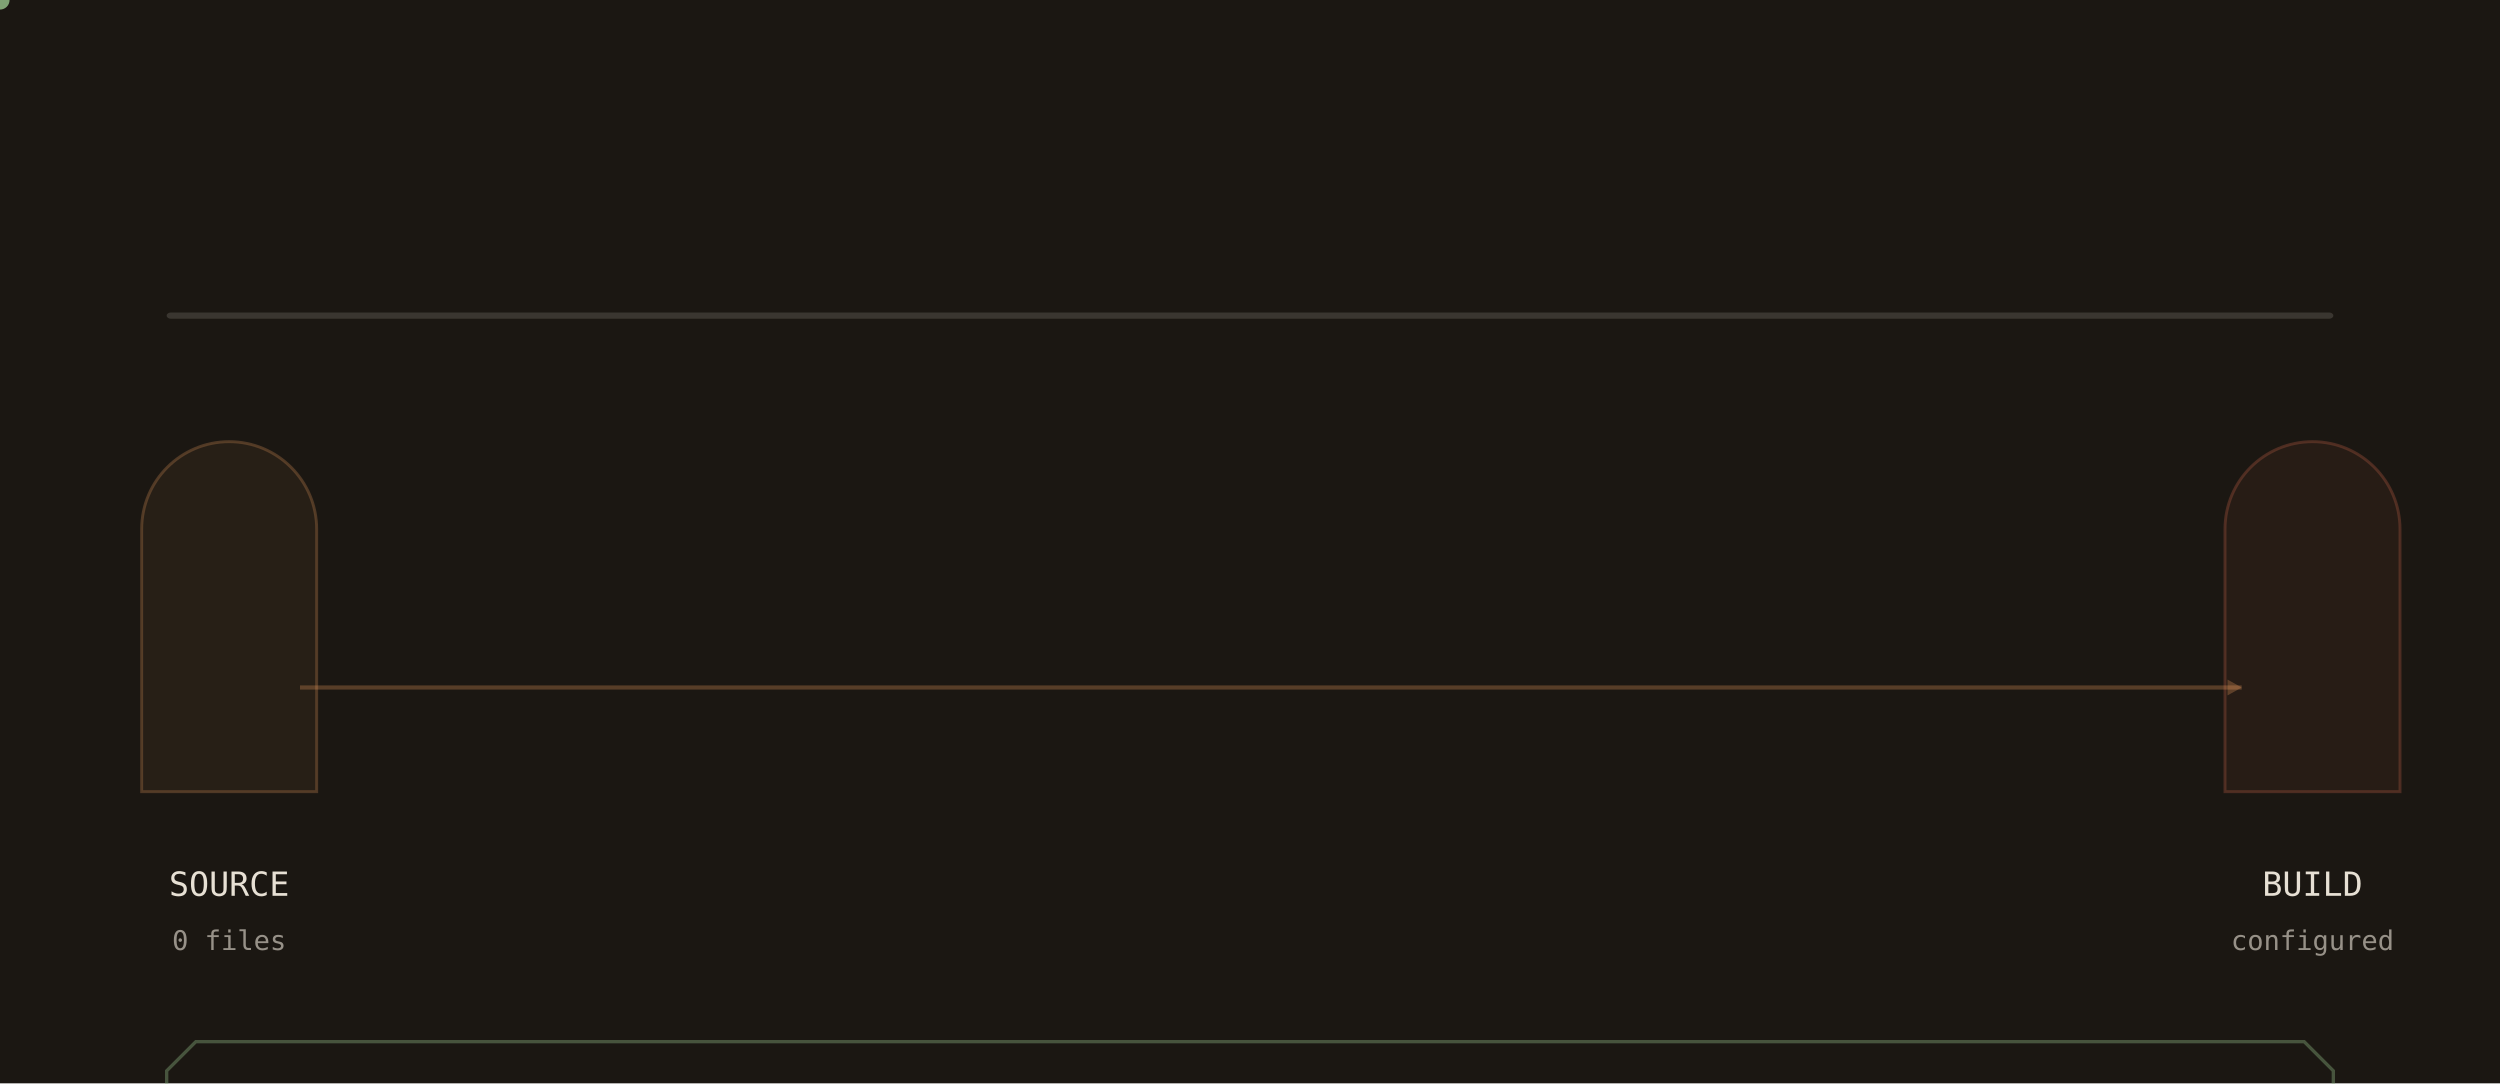
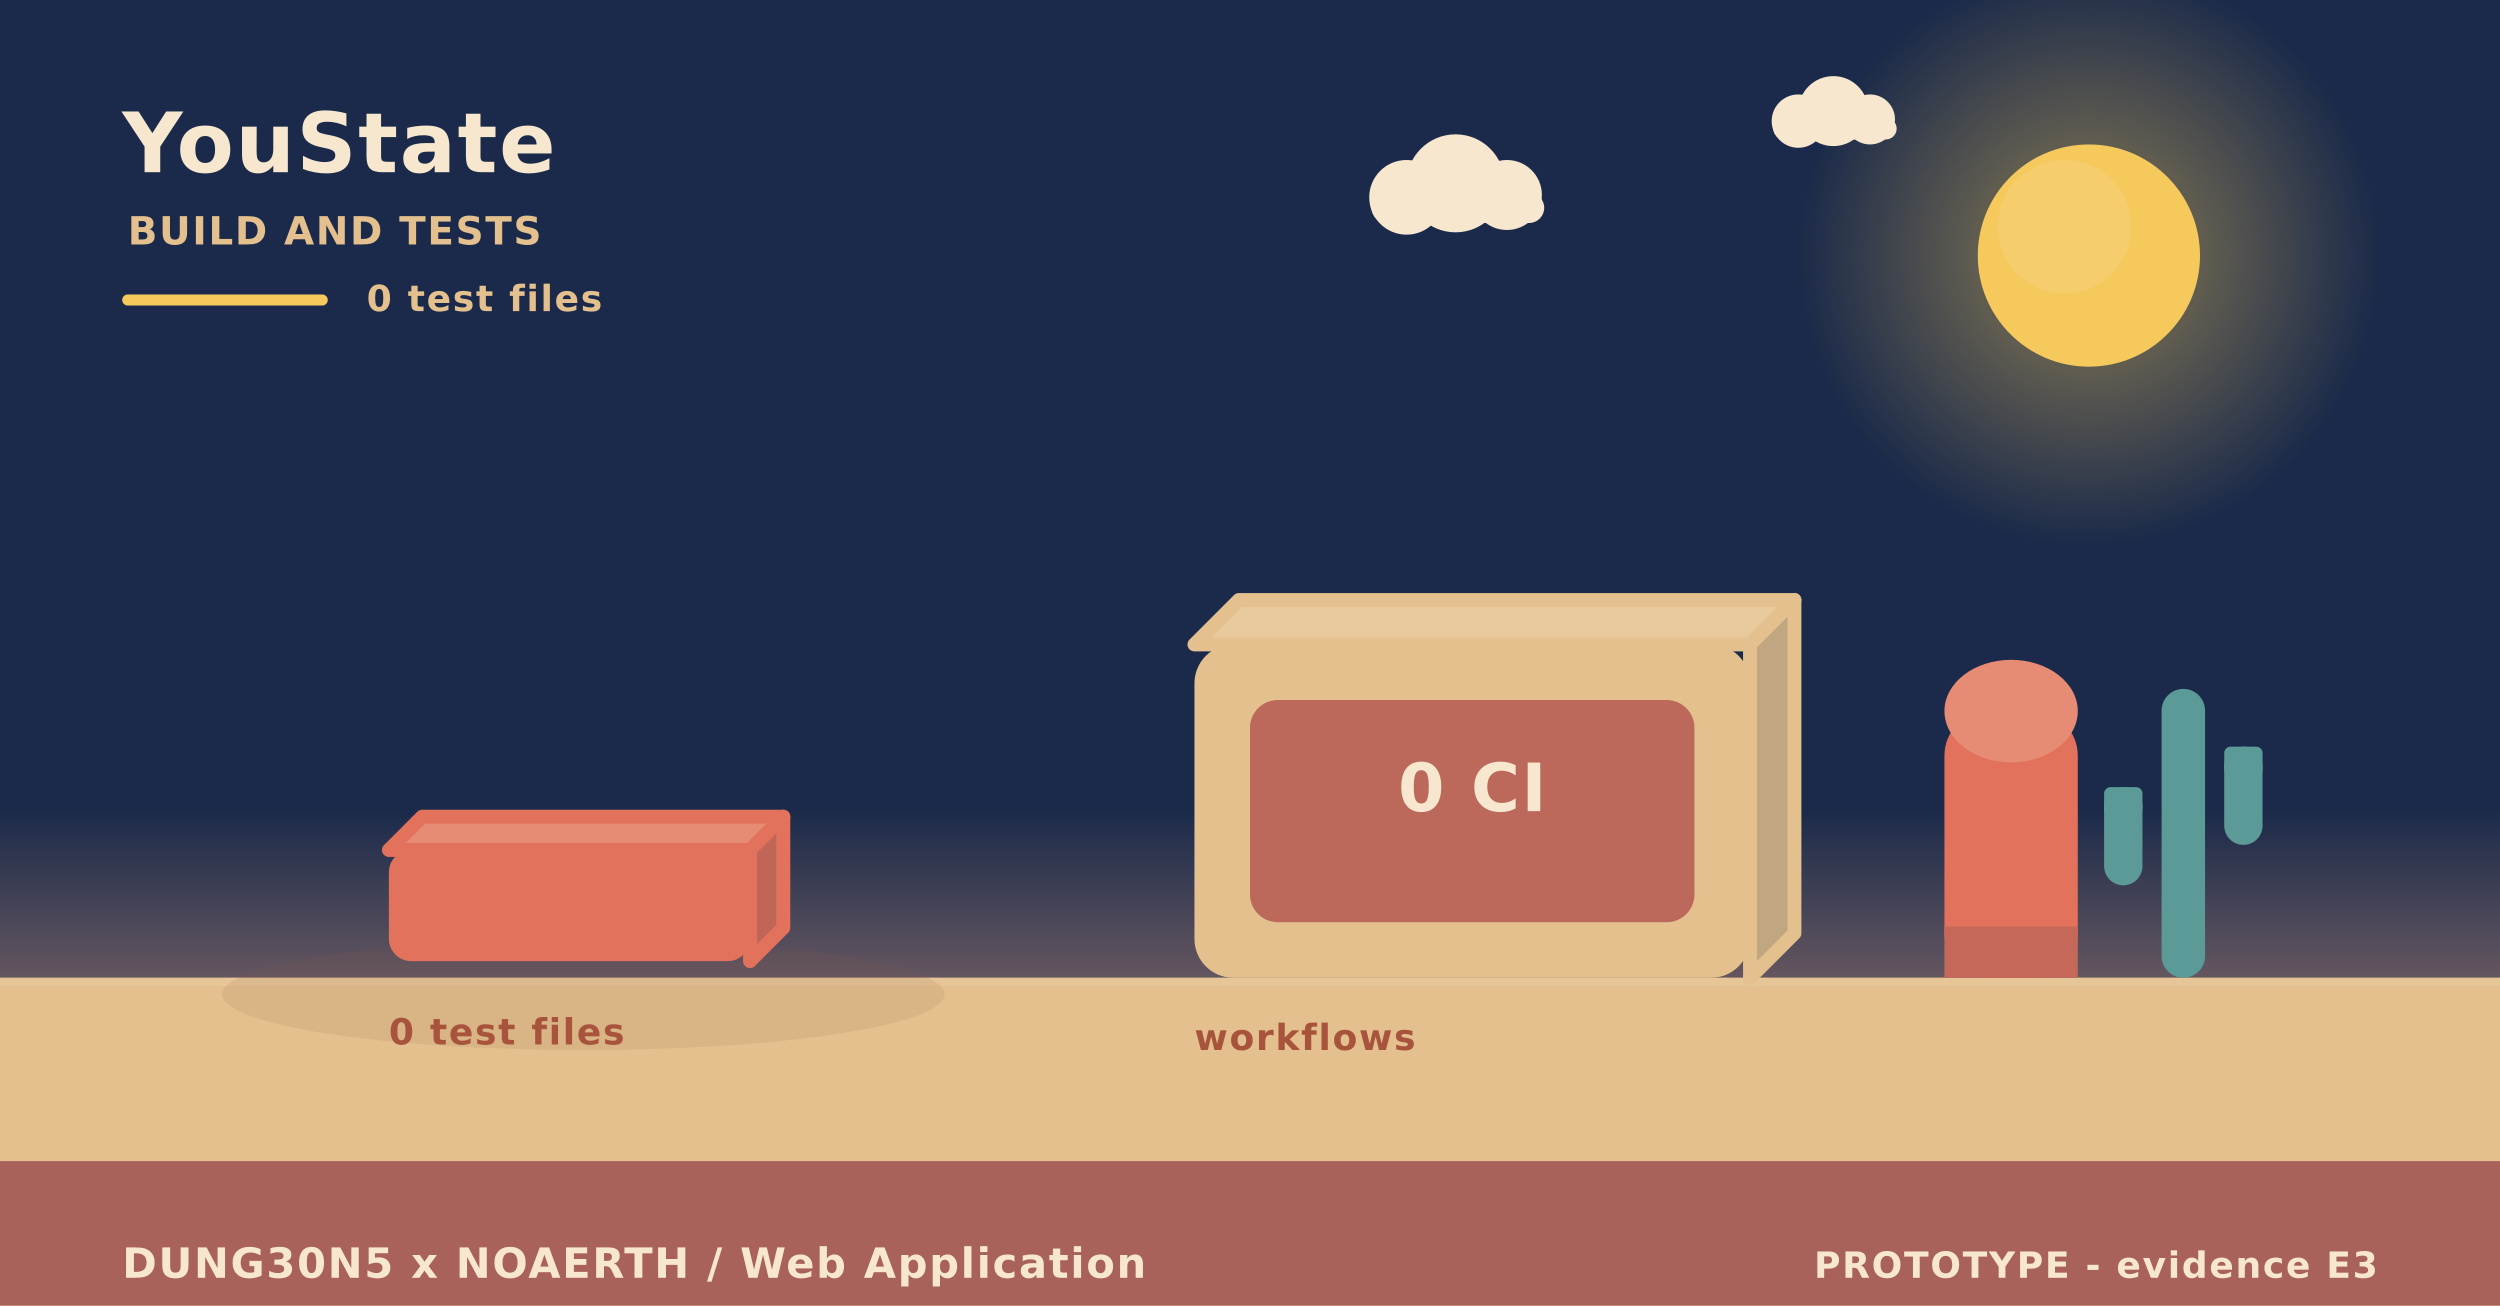
- <svg xmlns="http://www.w3.org/2000/svg" viewBox="0 0 1200 520" width="1200" height="520" role="img" aria-label="YouState build evidence">
-   <rect width="1200" height="520" fill="#1b1712" />
-   <defs>
-     <linearGradient id="gb" x1="0" y1="0" x2="1" y2="1">
-       <stop offset="0%" stop-color="#f4a261" />
-       <stop offset="100%" stop-color="#e76f51" />
-     </linearGradient>
-   </defs>
-   <rect x="80.00" y="150.00" width="1040.00" height="3.00" rx="2.00" fill="rgba(253,246,233,0.140)" opacity="1.00" />
-   <path d="M68.00,380.00 L68.00,254.00 A42.00,42.00 0 0 1 152.00,254.00 L152.00,380.00 Z" fill="rgba(244,162,97,0.100)" opacity="0.55" stroke="rgba(244,162,97,0.450)" stroke-width="1.4" />
-   <polygon points="-192.26,189.00 -136.83,221.00 -136.83,157.00 -192.26,125.00" fill="#506748" opacity="0.95" />
-   <polygon points="-247.68,221.00 -192.26,253.00 -192.26,189.00 -247.68,157.00" fill="#b4573f" opacity="0.95" />
-   <polygon points="-192.26,125.00 -136.83,157.00 -192.26,189.00 -247.68,157.00" fill="#f4a261" opacity="0.95" />
-   <text x="110" y="430" font-family="ui-monospace,Menlo,monospace" font-size="16" fill="rgba(253,246,233,0.900)" text-anchor="middle">SOURCE</text>
-   <text x="110" y="456" font-family="ui-monospace,Menlo,monospace" font-size="13" fill="rgba(253,246,233,0.550)" text-anchor="middle">0 files</text>
-   <path d="M1068.00,380.00 L1068.00,254.00 A42.00,42.00 0 0 1 1152.00,254.00 L1152.00,380.00 Z" fill="rgba(231,111,81,0.100)" opacity="0.55" stroke="rgba(231,111,81,0.450)" stroke-width="1.4" />
-   <polygon points="673.77,689.00 729.19,721.00 729.19,657.00 673.77,625.00" fill="#506748" opacity="0.95" />
-   <polygon points="618.34,721.00 673.77,753.00 673.77,689.00 618.34,657.00" fill="#b4573f" opacity="0.95" />
-   <polygon points="673.77,625.00 729.19,657.00 673.77,689.00 618.34,657.00" fill="#e76f51" opacity="0.95" />
-   <text x="1110" y="430" font-family="ui-monospace,Menlo,monospace" font-size="16" fill="rgba(253,246,233,0.900)" text-anchor="middle">BUILD</text>
-   <text x="1110" y="456" font-family="ui-monospace,Menlo,monospace" font-size="13" fill="rgba(253,246,233,0.550)" text-anchor="middle">configured</text>
-   <line x1="144.00" y1="330.00" x2="1076.00" y2="330.00" stroke="rgba(244,162,97,0.500)" stroke-width="2.00" opacity="0.55" />
-   <polygon points="1076.00,330.00 1069.20,326.20 1069.20,333.80" fill="rgba(244,162,97,0.500)" opacity="0.55" />
-   <g opacity="0.9">
-     <circle cx="0.00" cy="0.00" r="4.60" fill="#8ab17d" opacity="1.00" />
-     <animateTransform attributeName="transform" type="translate" values="144.00,330.00 1076.00,330.00" dur="5.467s" begin="0.0s" repeatCount="indefinite" />
-     <animateTransform attributeName="transform" type="translate" values="1076.00,330.00 144.00,330.00" dur="5.467s" begin="2.733s" repeatCount="indefinite" />
+ <svg xmlns="http://www.w3.org/2000/svg" width="900" height="470" viewBox="0 0 900 470" role="img" aria-label="YouState - how it is verified">
+   <linearGradient id="skyb" x1="0" y1="0" x2="0" y2="1">
+     <stop offset="0" stop-color="#1b2a4a" />
+     <stop offset="0.62" stop-color="#1b2a4a" />
+     <stop offset="1" stop-color="#f3ad8a" />
+   </linearGradient>
+   <rect width="900" height="470" fill="url(#skyb)" />
+   <radialGradient id="sunb">
+     <stop offset="0.35" stop-color="#f5c95c" stop-opacity="0.34" />
+     <stop offset="1" stop-color="#f5c95c" stop-opacity="0" />
+   </radialGradient>
+   <circle cx="752" cy="92" r="104" fill="url(#sunb)" />
+   <circle cx="752" cy="92" r="40" fill="#f5c95c" />
+   <circle cx="743.2" cy="81.6" r="24" fill="#f5d27e" opacity="0.5" />
+   <g>
+     <circle cx="524" cy="66" r="17.64" fill="#f6e7ce" />
+     <circle cx="506.36" cy="71.04" r="13.44" fill="#f6e7ce" />
+     <circle cx="542.48" cy="70.2" r="12.6" fill="#f6e7ce" />
+     <rect x="493.76" y="69.36" width="62.16" height="10.92" rx="5.46" fill="#f6e7ce" />
+     <animateTransform attributeName="transform" type="translate" values="0 0;24 0;0 0" dur="36s" begin="0s" repeatCount="indefinite" />
  </g>
-   <path d="M94.00,500.00 H1106.00 L1120.00,514.00 V546.00 L1106.00,560.00 H94.00 L80.00,546.00 V514.00 Z" fill="none" stroke="rgba(138,177,125,0.500)" stroke-width="1.60" opacity="0.80" />
-   <text x="600" y="536" font-family="ui-monospace,Menlo,monospace" font-size="16" fill="rgba(138,177,125,0.950)" text-anchor="middle">no test suite present in this repository — shown as measured, not implied</text>
+   <g>
+     <circle cx="660" cy="40" r="12.6" fill="#f6e7ce" />
+     <circle cx="647.4" cy="43.6" r="9.6" fill="#f6e7ce" />
+     <circle cx="673.2" cy="43" r="9" fill="#f6e7ce" />
+     <rect x="638.4" y="42.4" width="44.4" height="7.8" rx="3.9" fill="#f6e7ce" />
+     <animateTransform attributeName="transform" type="translate" values="0 0;-18 0;0 0" dur="46s" begin="3s" repeatCount="indefinite" />
+   </g>
+   <rect x="0" y="352" width="900" height="118" fill="#e3c08d" />
+   <rect x="0" y="352" width="900" height="3" fill="#e6c596" />
+   <text x="44" y="62" font-family="Verdana,DejaVu Sans,sans-serif" font-size="30" font-weight="700" letter-spacing="0.6" fill="#f6e7ce" text-anchor="start">YouState</text>
+   <text x="46" y="88" font-family="Verdana,DejaVu Sans,sans-serif" font-size="14" font-weight="700" letter-spacing="0.6" fill="#e3c08d" text-anchor="start">BUILD AND TESTS</text>
+   <rect x="44" y="106" width="74" height="4" rx="2" fill="#f5c95c" />
+   <text x="132" y="112" font-family="Verdana,DejaVu Sans,sans-serif" font-size="13" font-weight="700" letter-spacing="0.6" fill="#e3c08d" text-anchor="start">0 test files</text>
+   <ellipse cx="210" cy="358" rx="130" ry="20" fill="rgba(138,90,68,0.11)" />
+   <g>
+     <path d="M140,306 L270,306 L282,294 L152,294 Z" fill="#e68c74" stroke="#e2725b" stroke-width="5" stroke-linejoin="round" />
+     <path d="M270,306 L282,294 L282,334 L270,346 Z" fill="#c06658" stroke="#e2725b" stroke-width="5" stroke-linejoin="round" />
+     <rect x="140" y="306" width="130" height="40" rx="8" fill="#e2725b" />
+     <animateTransform attributeName="transform" type="translate" values="0 10;0 0" dur="0.8s" begin="0.5s" fill="freeze" />
+   </g>
+   <text x="140" y="376" font-family="Verdana,DejaVu Sans,sans-serif" font-size="13" font-weight="700" letter-spacing="0.6" fill="#a8543c" text-anchor="start">0 test files</text>
+   <path d="M430,232 L630,232 L646,216 L446,216 Z" fill="#e7c99b" stroke="#e3c08d" stroke-width="5" stroke-linejoin="round" />
+   <path d="M630,232 L646,216 L646,336 L630,352 Z" fill="#c1a682" stroke="#e3c08d" stroke-width="5" stroke-linejoin="round" />
+   <rect x="430" y="232" width="200" height="120" rx="14" fill="#e3c08d" />
+   <rect x="450" y="252" width="160" height="80" rx="10" fill="#ba6458" opacity="0.94" />
+   <text x="530" y="292" font-family="Verdana,DejaVu Sans,sans-serif" font-size="24" font-weight="700" letter-spacing="0.6" fill="#f6e7ce" text-anchor="middle">0 CI</text>
+   <text x="430" y="378" font-family="Verdana,DejaVu Sans,sans-serif" font-size="13" font-weight="700" letter-spacing="0.6" fill="#a8543c" text-anchor="start">workflows</text>
+   <rect x="700" y="256" width="48" height="96" rx="16" fill="#e2725b" />
+   <ellipse cx="724" cy="256" rx="24" ry="18.46" fill="#e68c74" />
+   <rect x="700" y="333.54" width="48" height="18.46" fill="#c66859" />
+   <rect x="778.18" y="248" width="15.64" height="104" rx="7.82" fill="#5b9a97" />
+   <rect x="757.48" y="283.36" width="13.8" height="35.36" rx="6.9" fill="#5b9a97" />
+   <rect x="757.48" y="283.36" width="13.8" height="10.4" rx="2.3" fill="#5b9a97" />
+   <rect x="800.72" y="268.8" width="13.8" height="35.36" rx="6.9" fill="#5b9a97" />
+   <rect x="800.72" y="268.8" width="13.8" height="10.4" rx="2.3" fill="#5b9a97" />
+   <rect x="0" y="418" width="900" height="52" rx="0" fill="#a65c56" opacity="0.94" />
+   <text x="44" y="460" font-family="Verdana,DejaVu Sans,sans-serif" font-size="15" font-weight="700" letter-spacing="0.6" fill="#f6e7ce" text-anchor="start">DUNG30N5 x NOAERTH  /  Web Application</text>
+   <text x="856" y="460" font-family="Verdana,DejaVu Sans,sans-serif" font-size="13" font-weight="700" letter-spacing="0.6" fill="#f6e7ce" text-anchor="end">PROTOTYPE  -  evidence E3</text>
</svg>
